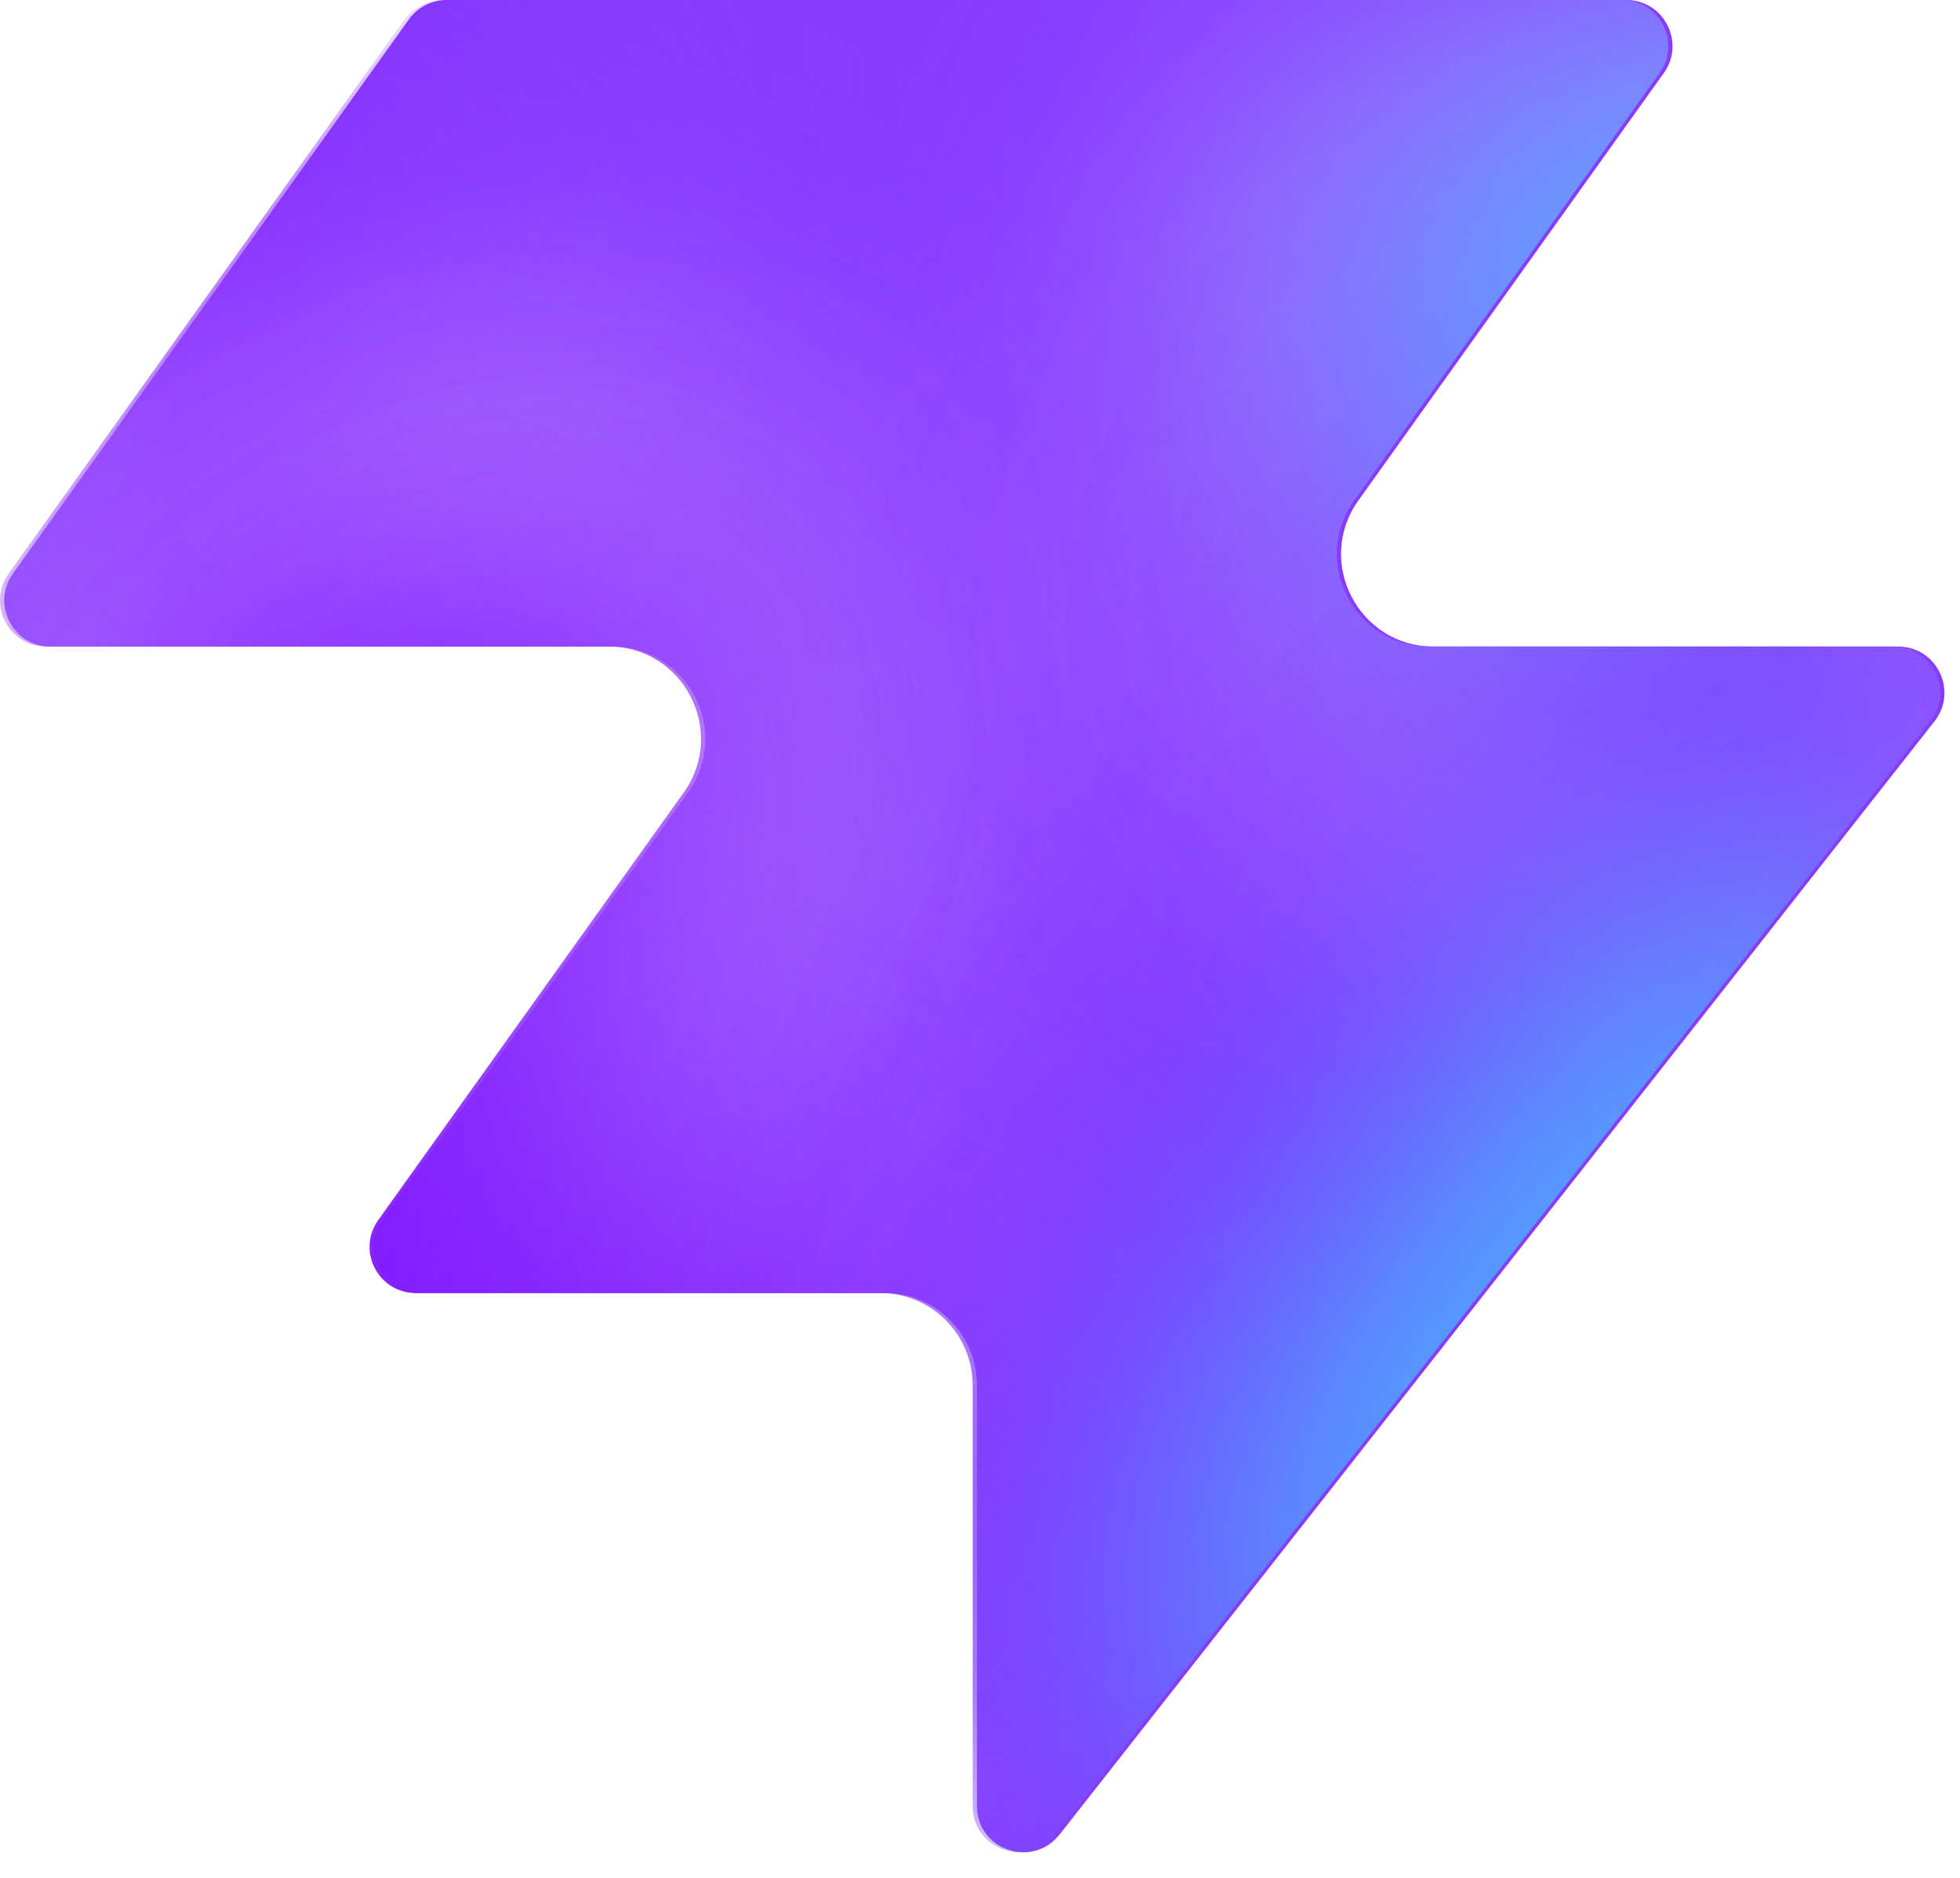
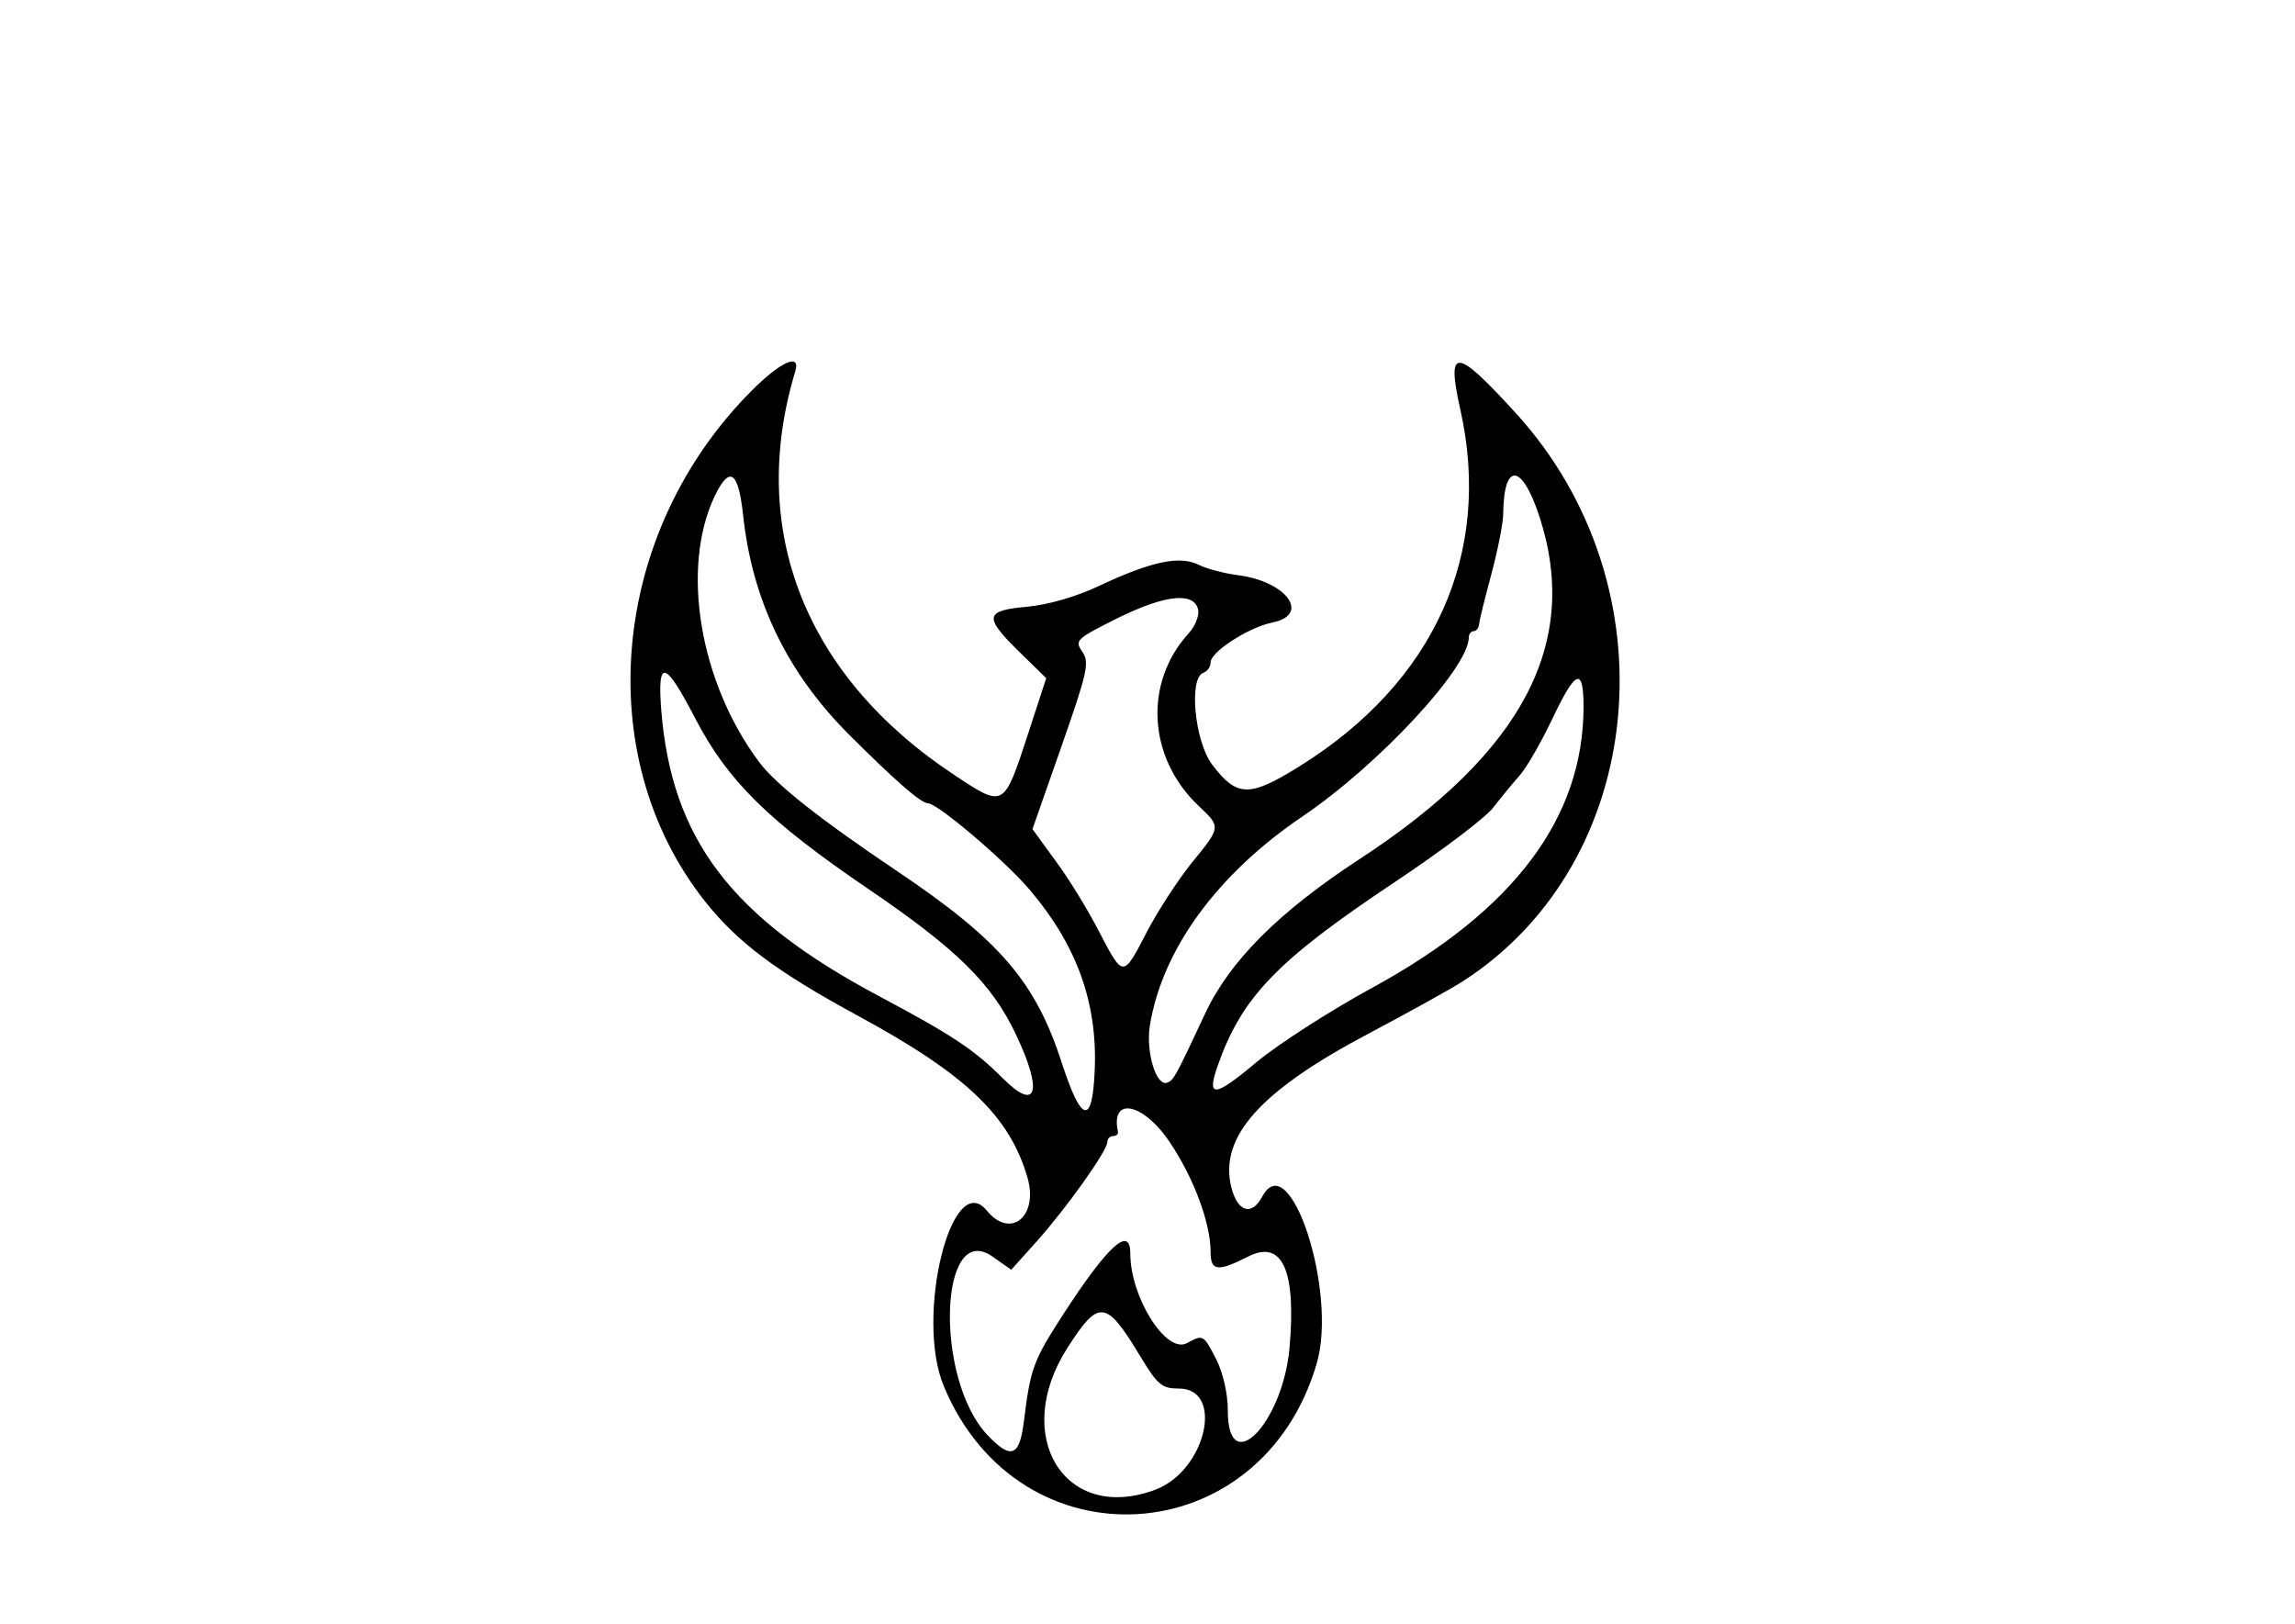
- <svg xmlns="http://www.w3.org/2000/svg" width="48" height="46" fill="none" viewBox="0 0 48 46">
-   <path fill="#863bff" d="M25.946 44.938c-.664.845-2.021.375-2.021-.698V33.937a2.26 2.26 0 0 0-2.262-2.262H10.287c-.92 0-1.456-1.04-.92-1.788l7.48-10.471c1.07-1.497 0-3.578-1.842-3.578H1.237c-.92 0-1.456-1.04-.92-1.788L10.013.474c.214-.297.556-.474.92-.474h28.894c.92 0 1.456 1.04.92 1.788l-7.48 10.471c-1.07 1.498 0 3.579 1.842 3.579h11.377c.943 0 1.473 1.088.89 1.83L25.947 44.94z" style="fill:#863bff;fill:color(display-p3 .525 .23 1);fill-opacity:1" />
-   <mask id="a" width="48" height="46" x="0" y="0" maskUnits="userSpaceOnUse" style="mask-type:alpha">
-     <path fill="#000" d="M25.842 44.938c-.664.844-2.021.375-2.021-.698V33.937a2.26 2.26 0 0 0-2.262-2.262H10.183c-.92 0-1.456-1.04-.92-1.788l7.48-10.471c1.07-1.498 0-3.579-1.842-3.579H1.133c-.92 0-1.456-1.04-.92-1.787L9.91.473c.214-.297.556-.474.92-.474h28.894c.92 0 1.456 1.04.92 1.788l-7.48 10.471c-1.07 1.498 0 3.578 1.842 3.578h11.377c.943 0 1.473 1.088.89 1.832L25.843 44.94z" style="fill:#000;fill-opacity:1" />
-   </mask>
-   <g mask="url(#a)">
-     <g filter="url(#b)">
-       <ellipse cx="5.508" cy="14.704" fill="#ede6ff" rx="5.508" ry="14.704" style="fill:#ede6ff;fill:color(display-p3 .927 .903 1);fill-opacity:1" transform="matrix(.00324 1 1 -.00324 -4.47 31.516)" />
-     </g>
-     <g filter="url(#c)">
-       <ellipse cx="10.399" cy="29.851" fill="#ede6ff" rx="10.399" ry="29.851" style="fill:#ede6ff;fill:color(display-p3 .927 .903 1);fill-opacity:1" transform="matrix(.00324 1 1 -.00324 -39.328 7.883)" />
-     </g>
-     <g filter="url(#d)">
-       <ellipse cx="5.508" cy="30.487" fill="#7e14ff" rx="5.508" ry="30.487" style="fill:#7e14ff;fill:color(display-p3 .492 .077 1);fill-opacity:1" transform="rotate(89.814 -25.913 -14.639)scale(1 -1)" />
-     </g>
-     <g filter="url(#e)">
-       <ellipse cx="5.508" cy="30.599" fill="#7e14ff" rx="5.508" ry="30.599" style="fill:#7e14ff;fill:color(display-p3 .492 .077 1);fill-opacity:1" transform="rotate(89.814 -32.644 -3.334)scale(1 -1)" />
-     </g>
-     <g filter="url(#f)">
-       <ellipse cx="5.508" cy="30.599" fill="#7e14ff" rx="5.508" ry="30.599" style="fill:#7e14ff;fill:color(display-p3 .492 .077 1);fill-opacity:1" transform="matrix(.00324 1 1 -.00324 -34.34 30.47)" />
-     </g>
-     <g filter="url(#g)">
-       <ellipse cx="14.072" cy="22.078" fill="#ede6ff" rx="14.072" ry="22.078" style="fill:#ede6ff;fill:color(display-p3 .927 .903 1);fill-opacity:1" transform="rotate(93.35 24.506 48.493)scale(-1 1)" />
-     </g>
-     <g filter="url(#h)">
-       <ellipse cx="3.47" cy="21.501" fill="#7e14ff" rx="3.47" ry="21.501" style="fill:#7e14ff;fill:color(display-p3 .492 .077 1);fill-opacity:1" transform="rotate(89.009 28.708 47.59)scale(-1 1)" />
-     </g>
-     <g filter="url(#i)">
-       <ellipse cx="3.47" cy="21.501" fill="#7e14ff" rx="3.47" ry="21.501" style="fill:#7e14ff;fill:color(display-p3 .492 .077 1);fill-opacity:1" transform="rotate(89.009 28.708 47.59)scale(-1 1)" />
-     </g>
-     <g filter="url(#j)">
-       <ellipse cx=".387" cy="8.972" fill="#7e14ff" rx="4.407" ry="29.108" style="fill:#7e14ff;fill:color(display-p3 .492 .077 1);fill-opacity:1" transform="rotate(39.51 .387 8.972)" />
-     </g>
-     <g filter="url(#k)">
-       <ellipse cx="47.523" cy="-6.092" fill="#7e14ff" rx="4.407" ry="29.108" style="fill:#7e14ff;fill:color(display-p3 .492 .077 1);fill-opacity:1" transform="rotate(37.892 47.523 -6.092)" />
-     </g>
-     <g filter="url(#l)">
-       <ellipse cx="41.412" cy="6.333" fill="#47bfff" rx="5.971" ry="9.665" style="fill:#47bfff;fill:color(display-p3 .28 .748 1);fill-opacity:1" transform="rotate(37.892 41.412 6.333)" />
-     </g>
-     <g filter="url(#m)">
-       <ellipse cx="-1.879" cy="38.332" fill="#7e14ff" rx="4.407" ry="29.108" style="fill:#7e14ff;fill:color(display-p3 .492 .077 1);fill-opacity:1" transform="rotate(37.892 -1.88 38.332)" />
-     </g>
-     <g filter="url(#n)">
-       <ellipse cx="-1.879" cy="38.332" fill="#7e14ff" rx="4.407" ry="29.108" style="fill:#7e14ff;fill:color(display-p3 .492 .077 1);fill-opacity:1" transform="rotate(37.892 -1.88 38.332)" />
-     </g>
-     <g filter="url(#o)">
-       <ellipse cx="35.651" cy="29.907" fill="#7e14ff" rx="4.407" ry="29.108" style="fill:#7e14ff;fill:color(display-p3 .492 .077 1);fill-opacity:1" transform="rotate(37.892 35.651 29.907)" />
-     </g>
-     <g filter="url(#p)">
-       <ellipse cx="38.418" cy="32.4" fill="#47bfff" rx="5.971" ry="15.297" style="fill:#47bfff;fill:color(display-p3 .28 .748 1);fill-opacity:1" transform="rotate(37.892 38.418 32.4)" />
-     </g>
-   </g>
-   <defs>
-     <filter id="b" width="60.045" height="41.654" x="-19.77" y="16.149" color-interpolation-filters="sRGB" filterUnits="userSpaceOnUse">
-       <feFlood flood-opacity="0" result="BackgroundImageFix" />
-       <feBlend in="SourceGraphic" in2="BackgroundImageFix" result="shape" />
-       <feGaussianBlur result="effect1_foregroundBlur_2002_17158" stdDeviation="7.659" />
-     </filter>
-     <filter id="c" width="90.34" height="51.437" x="-54.613" y="-7.533" color-interpolation-filters="sRGB" filterUnits="userSpaceOnUse">
-       <feFlood flood-opacity="0" result="BackgroundImageFix" />
-       <feBlend in="SourceGraphic" in2="BackgroundImageFix" result="shape" />
-       <feGaussianBlur result="effect1_foregroundBlur_2002_17158" stdDeviation="7.659" />
-     </filter>
-     <filter id="d" width="79.355" height="29.4" x="-49.64" y="2.03" color-interpolation-filters="sRGB" filterUnits="userSpaceOnUse">
-       <feFlood flood-opacity="0" result="BackgroundImageFix" />
-       <feBlend in="SourceGraphic" in2="BackgroundImageFix" result="shape" />
-       <feGaussianBlur result="effect1_foregroundBlur_2002_17158" stdDeviation="4.596" />
-     </filter>
-     <filter id="e" width="79.579" height="29.4" x="-45.045" y="20.029" color-interpolation-filters="sRGB" filterUnits="userSpaceOnUse">
-       <feFlood flood-opacity="0" result="BackgroundImageFix" />
-       <feBlend in="SourceGraphic" in2="BackgroundImageFix" result="shape" />
-       <feGaussianBlur result="effect1_foregroundBlur_2002_17158" stdDeviation="4.596" />
-     </filter>
-     <filter id="f" width="79.579" height="29.4" x="-43.513" y="21.178" color-interpolation-filters="sRGB" filterUnits="userSpaceOnUse">
-       <feFlood flood-opacity="0" result="BackgroundImageFix" />
-       <feBlend in="SourceGraphic" in2="BackgroundImageFix" result="shape" />
-       <feGaussianBlur result="effect1_foregroundBlur_2002_17158" stdDeviation="4.596" />
-     </filter>
-     <filter id="g" width="74.749" height="58.852" x="15.756" y="-17.901" color-interpolation-filters="sRGB" filterUnits="userSpaceOnUse">
-       <feFlood flood-opacity="0" result="BackgroundImageFix" />
-       <feBlend in="SourceGraphic" in2="BackgroundImageFix" result="shape" />
-       <feGaussianBlur result="effect1_foregroundBlur_2002_17158" stdDeviation="7.659" />
-     </filter>
-     <filter id="h" width="61.377" height="25.362" x="23.548" y="2.284" color-interpolation-filters="sRGB" filterUnits="userSpaceOnUse">
-       <feFlood flood-opacity="0" result="BackgroundImageFix" />
-       <feBlend in="SourceGraphic" in2="BackgroundImageFix" result="shape" />
-       <feGaussianBlur result="effect1_foregroundBlur_2002_17158" stdDeviation="4.596" />
-     </filter>
-     <filter id="i" width="61.377" height="25.362" x="23.548" y="2.284" color-interpolation-filters="sRGB" filterUnits="userSpaceOnUse">
-       <feFlood flood-opacity="0" result="BackgroundImageFix" />
-       <feBlend in="SourceGraphic" in2="BackgroundImageFix" result="shape" />
-       <feGaussianBlur result="effect1_foregroundBlur_2002_17158" stdDeviation="4.596" />
-     </filter>
-     <filter id="j" width="56.045" height="63.649" x="-27.636" y="-22.853" color-interpolation-filters="sRGB" filterUnits="userSpaceOnUse">
-       <feFlood flood-opacity="0" result="BackgroundImageFix" />
-       <feBlend in="SourceGraphic" in2="BackgroundImageFix" result="shape" />
-       <feGaussianBlur result="effect1_foregroundBlur_2002_17158" stdDeviation="4.596" />
-     </filter>
-     <filter id="k" width="54.814" height="64.646" x="20.116" y="-38.415" color-interpolation-filters="sRGB" filterUnits="userSpaceOnUse">
-       <feFlood flood-opacity="0" result="BackgroundImageFix" />
-       <feBlend in="SourceGraphic" in2="BackgroundImageFix" result="shape" />
-       <feGaussianBlur result="effect1_foregroundBlur_2002_17158" stdDeviation="4.596" />
-     </filter>
-     <filter id="l" width="33.541" height="35.313" x="24.641" y="-11.323" color-interpolation-filters="sRGB" filterUnits="userSpaceOnUse">
-       <feFlood flood-opacity="0" result="BackgroundImageFix" />
-       <feBlend in="SourceGraphic" in2="BackgroundImageFix" result="shape" />
-       <feGaussianBlur result="effect1_foregroundBlur_2002_17158" stdDeviation="4.596" />
-     </filter>
-     <filter id="m" width="54.814" height="64.646" x="-29.286" y="6.009" color-interpolation-filters="sRGB" filterUnits="userSpaceOnUse">
-       <feFlood flood-opacity="0" result="BackgroundImageFix" />
-       <feBlend in="SourceGraphic" in2="BackgroundImageFix" result="shape" />
-       <feGaussianBlur result="effect1_foregroundBlur_2002_17158" stdDeviation="4.596" />
-     </filter>
-     <filter id="n" width="54.814" height="64.646" x="-29.286" y="6.009" color-interpolation-filters="sRGB" filterUnits="userSpaceOnUse">
-       <feFlood flood-opacity="0" result="BackgroundImageFix" />
-       <feBlend in="SourceGraphic" in2="BackgroundImageFix" result="shape" />
-       <feGaussianBlur result="effect1_foregroundBlur_2002_17158" stdDeviation="4.596" />
-     </filter>
-     <filter id="o" width="54.814" height="64.646" x="8.244" y="-2.416" color-interpolation-filters="sRGB" filterUnits="userSpaceOnUse">
-       <feFlood flood-opacity="0" result="BackgroundImageFix" />
-       <feBlend in="SourceGraphic" in2="BackgroundImageFix" result="shape" />
-       <feGaussianBlur result="effect1_foregroundBlur_2002_17158" stdDeviation="4.596" />
-     </filter>
-     <filter id="p" width="39.409" height="43.623" x="18.713" y="10.588" color-interpolation-filters="sRGB" filterUnits="userSpaceOnUse">
-       <feFlood flood-opacity="0" result="BackgroundImageFix" />
-       <feBlend in="SourceGraphic" in2="BackgroundImageFix" result="shape" />
-       <feGaussianBlur result="effect1_foregroundBlur_2002_17158" stdDeviation="4.596" />
-     </filter>
-   </defs>
+ <svg xmlns="http://www.w3.org/2000/svg" viewBox="0 0 400 283">
+   <path fill="#000000" d="M131.05 68.05C106.4 92.7 102.8 131.6 122.8 157c5.75 7.25 12.4 12.25 26.85 20.1 18.8 10.2 26.35 17.45 29.45 28.2 1.9 6.75-3 10.7-7.1 5.7-6.15-7.55-12.55 18.55-7.5 30.6 13.2 31.7 55.4 29.05 65-4 3.65-12.5-4.7-38.05-9.5-29.05-1.85 3.45-4.3 2.7-5.4-1.65-2.15-8.8 5.1-16.85 24.2-26.9 6.8-3.6 14.1-7.65 16.2-9 32.25-20.8 36.7-68.9 9.15-99.05-10.5-11.5-12.1-11.6-9.6-.45 5.55 25.05-4.55 47.4-28.05 62.05-8.75 5.45-10.9 5.4-15.2-.25-3.1-4.05-4.15-15.2-1.55-16.05.7-.25 1.25-1.05 1.25-1.8 0-1.85 6.6-6.1 10.75-6.95 6.7-1.35 2.55-7.15-5.95-8.25-2.35-.3-5.45-1.1-6.85-1.8-3.3-1.65-8.2-.65-17.25 3.6-4.1 1.95-9 3.35-12.7 3.7-7.4.65-7.6 1.75-1.3 7.9l4.65 4.55-3.2 9.8c-4.2 12.85-4.15 12.8-12.7 7.15-26.1-17.2-36.2-42.75-27.85-70.4 1-3.3-2.45-1.8-7.55 3.3zm137.3 22.1c7.1 21.95-2.95 41-31.35 59.55-14.15 9.25-22.75 17.85-27 27.05-5.15 11-5.45 11.55-6.6 11.95-1.9.65-3.7-5.35-3-9.9 2.15-13.3 11.7-26.4 26.6-36.5 13.3-9 29-25.9 29-31.2 0-.6.4-1.1.85-1.1.45 0 .9-.55.95-1.25.05-.7 1.05-4.65 2.15-8.75 1.1-4.15 2.05-8.85 2.05-10.5.1-9.1 3.3-8.75 6.35.65zM129.5 89.6c1.55 14.9 7.6 27.45 18.25 38.2 8.15 8.15 12.75 12.2 14 12.2 1.7.05 13.3 9.9 17.65 15 8.25 9.65 11.9 19.75 11.4 31.5-.4 9.7-2.3 9.3-5.7-1.15-4.6-14.25-10.8-21.45-28.7-33.5-13.45-9.05-21.15-15.1-24.1-19.05-10.35-13.85-13.7-33.75-7.75-46.3 2.6-5.4 4.1-4.45 4.95 3.1zm79.35 16.75c.15 1-.55 2.8-1.65 4-7.9 8.65-7.15 21.7 1.7 30.1 3.95 3.7 3.95 3.65-1.25 10-2.35 2.95-5.85 8.3-7.75 11.95-4.2 8.1-4.1 8.1-8.4-.15-1.9-3.7-5.3-9.25-7.55-12.25l-4-5.5 5.05-14.4c4.55-13 4.9-14.6 3.65-16.5-1.4-2-1.1-2.25 6.2-5.9 8.35-4.1 13.35-4.6 14-1.35zm-87.65 18.9c5.6 10.8 12.7 17.8 29.95 29.55 15.6 10.6 21.7 16.6 25.9 25.45 4.75 10 3.7 13.65-2.25 7.7-5.05-5.05-8.75-7.5-21.8-14.45-25.6-13.65-35.95-27.3-37.75-49.75-.7-9.05.65-8.7 5.95 1.5zm154.8-2c-.05 19.3-12.1 35.35-36.55 48.75-7.55 4.1-16.8 10.05-20.55 13.2-7.2 6.05-8.65 6.2-6.7.65 4.2-12.05 10.3-18.4 30.95-32.15 8.1-5.4 15.8-11.2 17.15-13 1.35-1.75 3.45-4.3 4.65-5.65 1.2-1.4 3.7-5.75 5.6-9.75 4.1-8.65 5.45-9.15 5.45-2.05zm-72.1 75.85c4.2 6.25 7.1 14.1 7.1 19.1 0 3.35 1.2 3.5 6.55.8 5.95-3.05 8.4 2.45 7.2 15.95-1.2 13.15-10.75 22.9-10.75 10.95 0-3-.8-6.55-2-8.95-2.25-4.4-2.3-4.4-5.15-2.85-3.6 1.9-9.85-8-9.85-15.65 0-4.95-3.95-1.35-11.8 10.8-5.1 7.9-5.6 9.2-6.75 18.5-.75 6.15-2.25 6.7-6.4 2.3-9.25-9.9-8.35-37.7 1-31l3.2 2.25 4.4-4.9c5.2-5.8 12.35-15.85 12.35-17.35 0-.6.45-1.05 1-1.05s.95-.35.85-.75c-1.35-6.25 4.45-5.05 9.05 1.85zm-5.3 37.05c3.15 5.25 3.9 5.85 6.85 5.85 8 0 4.75 14.25-4 17.6-15.8 6-25.3-9.25-15.4-24.7 5.45-8.5 6.7-8.4 12.55 1.25z" />
</svg>
